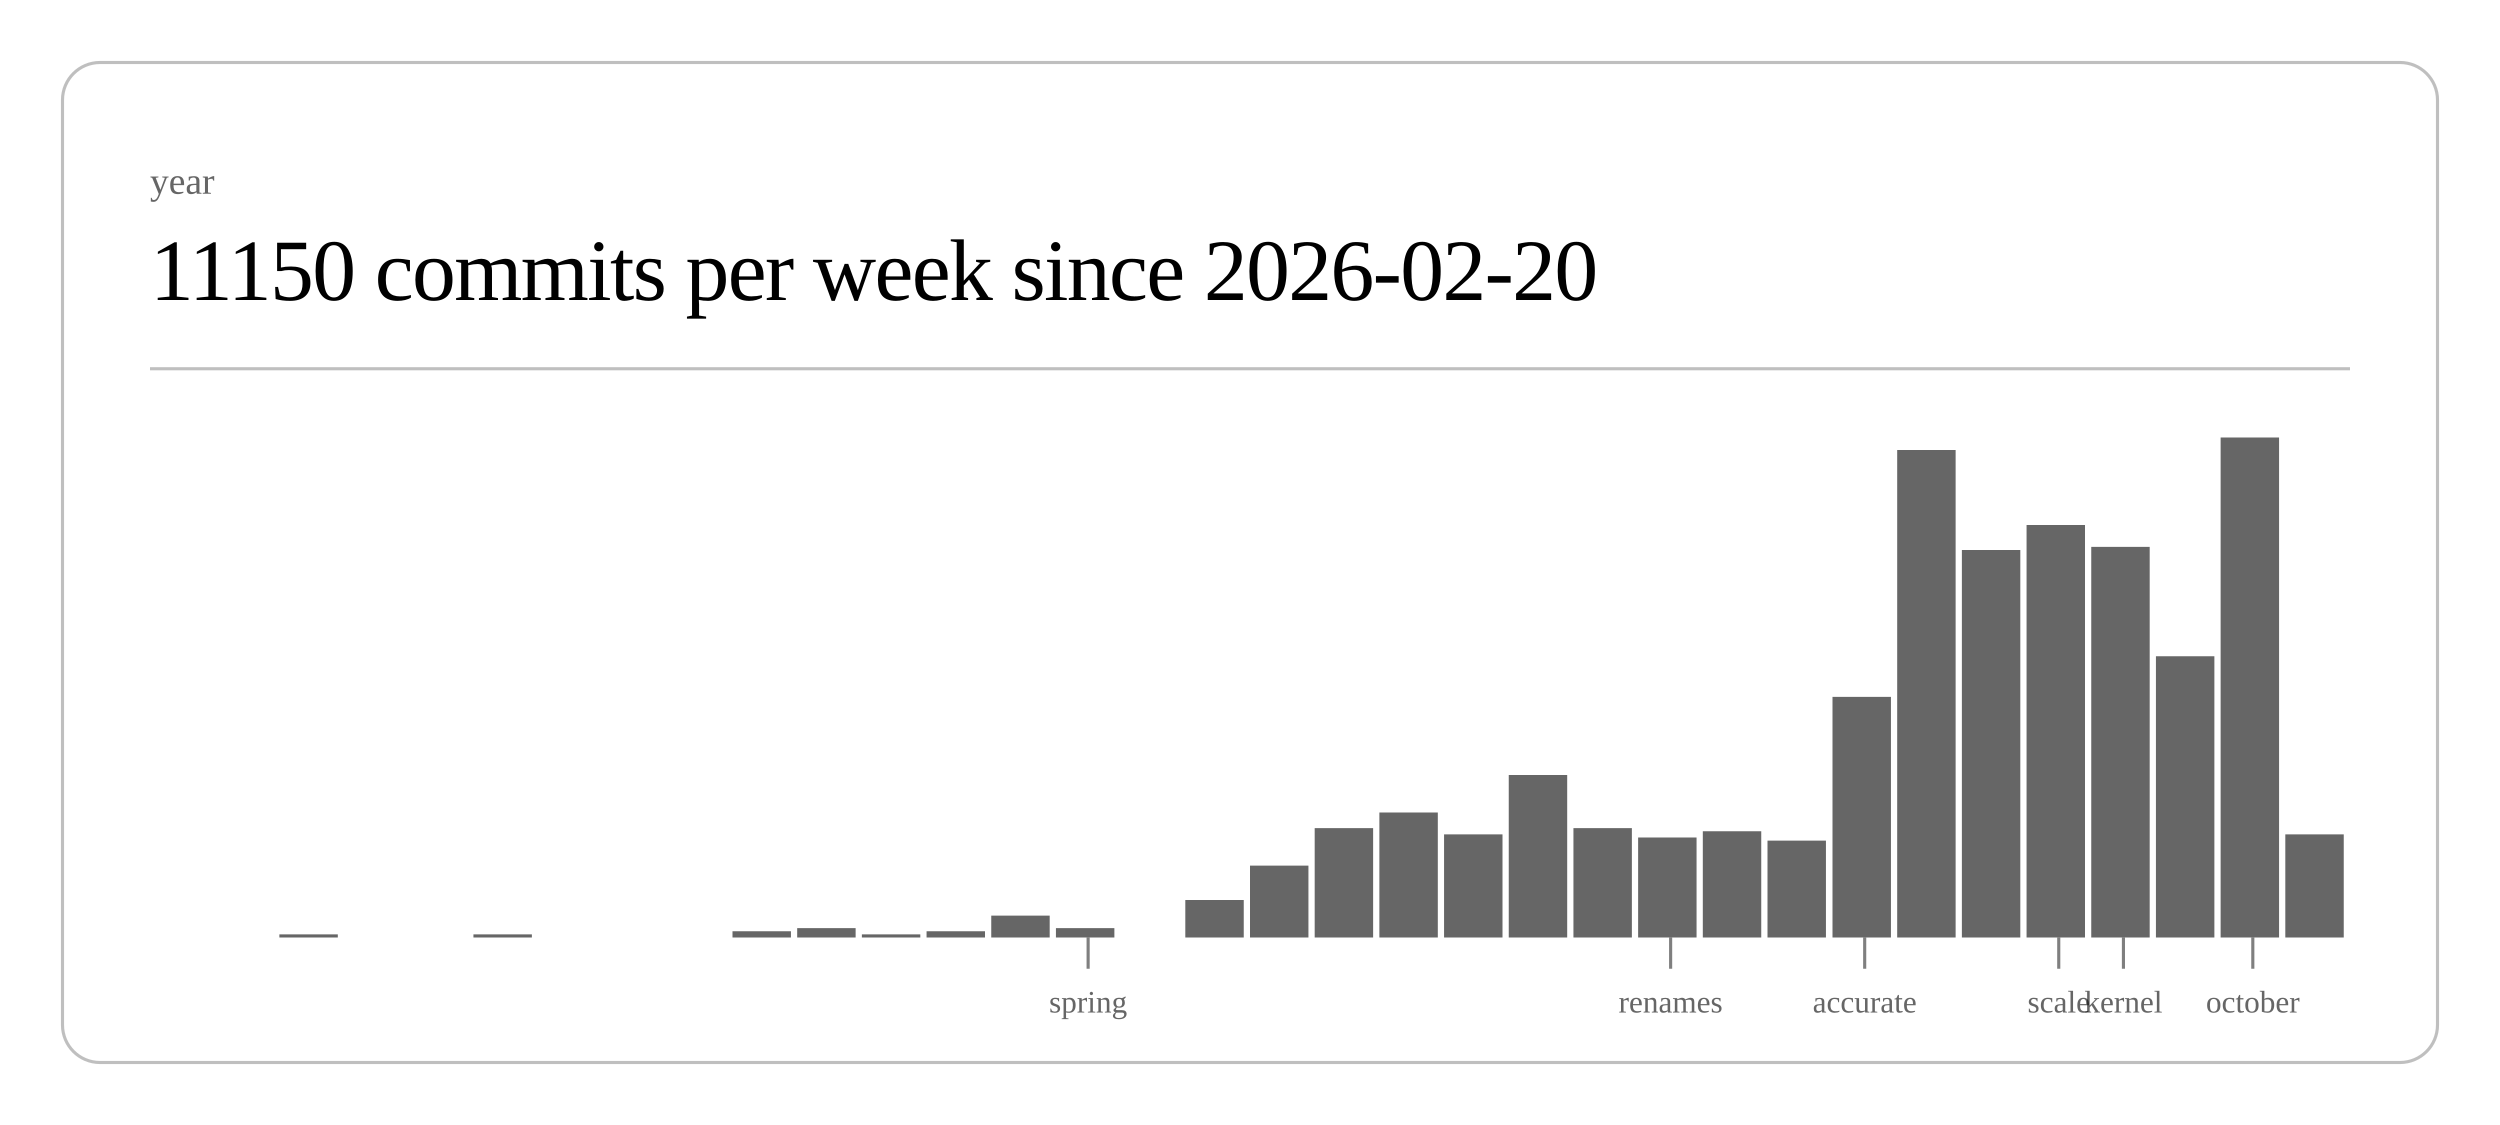
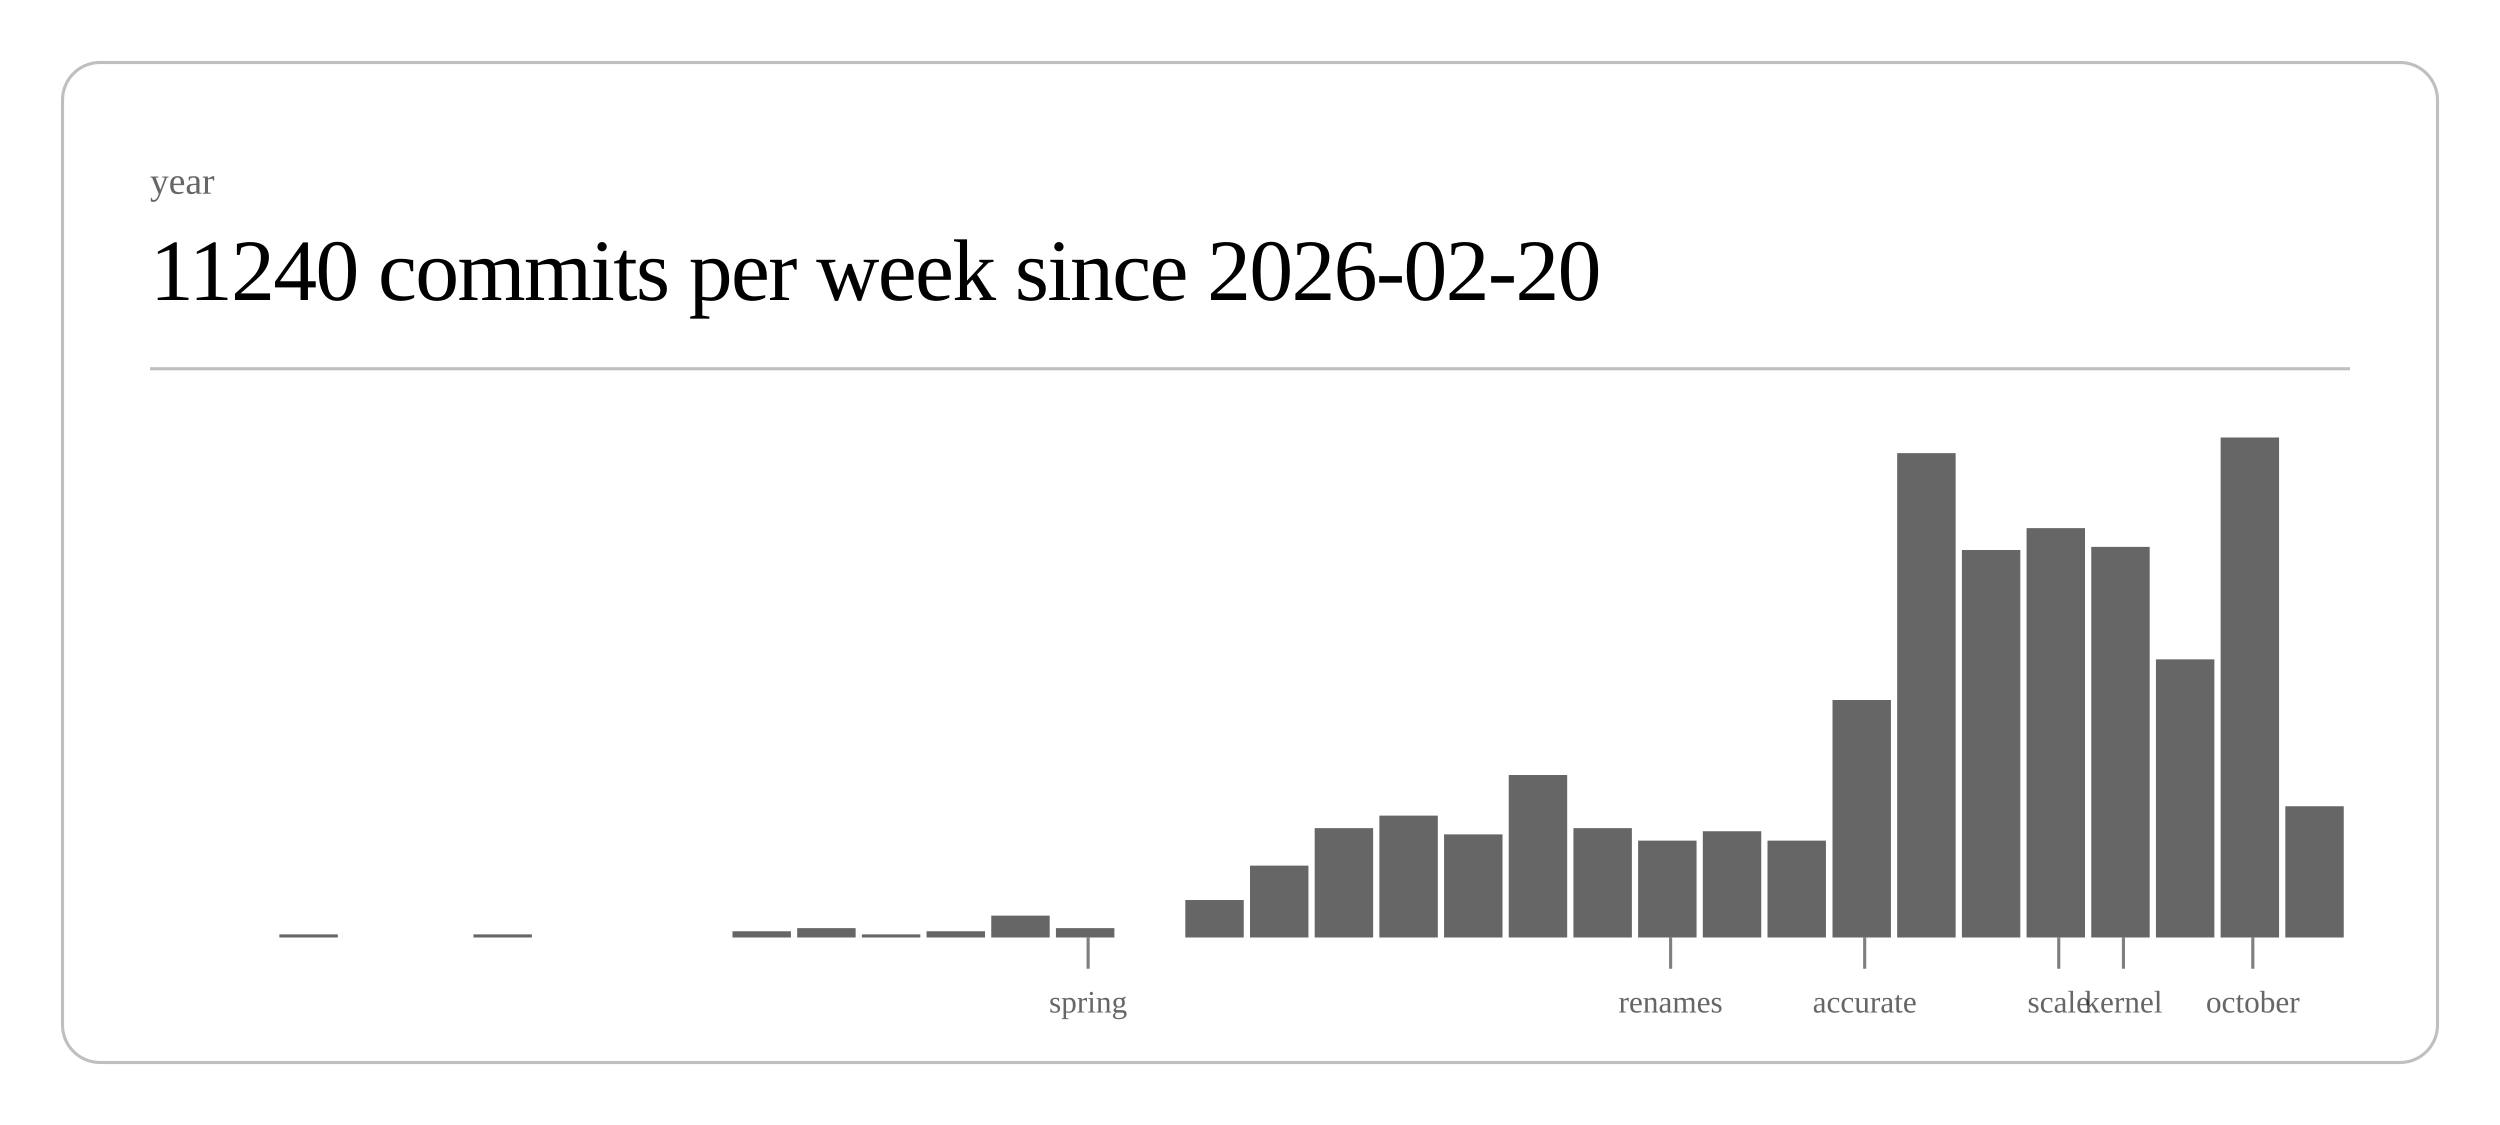
<svg xmlns="http://www.w3.org/2000/svg" class="post-header-svg" viewBox="0 0 800 360" width="800" height="360">
  <rect x="20" y="20" width="760" height="320" rx="12" ry="12" fill="none" stroke="currentColor" stroke-width="1" opacity="0.25" />
  <text fill="currentColor" x="48" y="62" font-size="12" opacity="0.6">year</text>
-   <text fill="currentColor" x="48" y="96" font-size="28" font-weight="300" letter-spacing="-0.5">11150 commits per week since 2026-02-20</text>
+   <text fill="currentColor" x="48" y="96" font-size="28" font-weight="300" letter-spacing="-0.5">11240 commits per week since 2026-02-20</text>
  <line stroke="currentColor" x1="48" y1="118" x2="752" y2="118" stroke-width="1" opacity="0.25" />
  <rect x="89.4" y="299" width="18.7" height="1" fill="currentColor" opacity="0.6" />
  <rect x="151.5" y="299" width="18.7" height="1" fill="currentColor" opacity="0.6" />
  <rect x="234.4" y="298" width="18.7" height="2" fill="currentColor" opacity="0.6" />
  <rect x="255.1" y="297" width="18.7" height="3" fill="currentColor" opacity="0.6" />
  <rect x="275.8" y="299" width="18.7" height="1" fill="currentColor" opacity="0.6" />
  <rect x="296.5" y="298" width="18.7" height="2" fill="currentColor" opacity="0.6" />
  <rect x="317.2" y="293" width="18.7" height="7" fill="currentColor" opacity="0.6" />
  <rect x="337.9" y="297" width="18.7" height="3" fill="currentColor" opacity="0.6" />
  <rect x="379.3" y="288" width="18.7" height="12" fill="currentColor" opacity="0.6" />
  <rect x="400.0" y="277" width="18.7" height="23" fill="currentColor" opacity="0.6" />
  <rect x="420.7" y="265" width="18.7" height="35" fill="currentColor" opacity="0.6" />
-   <rect x="441.4" y="260" width="18.7" height="40" fill="currentColor" opacity="0.6" />
+   <rect x="441.4" y="261" width="18.7" height="39" fill="currentColor" opacity="0.6" />
  <rect x="462.1" y="267" width="18.7" height="33" fill="currentColor" opacity="0.6" />
  <rect x="482.8" y="248" width="18.7" height="52" fill="currentColor" opacity="0.6" />
  <rect x="503.5" y="265" width="18.7" height="35" fill="currentColor" opacity="0.6" />
-   <rect x="524.2" y="268" width="18.7" height="32" fill="currentColor" opacity="0.6" />
+   <rect x="524.2" y="269" width="18.7" height="31" fill="currentColor" opacity="0.6" />
  <rect x="544.9" y="266" width="18.7" height="34" fill="currentColor" opacity="0.6" />
  <rect x="565.6" y="269" width="18.7" height="31" fill="currentColor" opacity="0.6" />
-   <rect x="586.4" y="223" width="18.7" height="77" fill="currentColor" opacity="0.6" />
-   <rect x="607.1" y="144" width="18.7" height="156" fill="currentColor" opacity="0.6" />
+   <rect x="586.4" y="224" width="18.7" height="76" fill="currentColor" opacity="0.6" />
+   <rect x="607.1" y="145" width="18.7" height="155" fill="currentColor" opacity="0.6" />
  <rect x="627.8" y="176" width="18.7" height="124" fill="currentColor" opacity="0.6" />
-   <rect x="648.5" y="168" width="18.7" height="132" fill="currentColor" opacity="0.6" />
+   <rect x="648.5" y="169" width="18.7" height="131" fill="currentColor" opacity="0.6" />
  <rect x="669.2" y="175" width="18.7" height="125" fill="currentColor" opacity="0.6" />
-   <rect x="689.9" y="210" width="18.7" height="90" fill="currentColor" opacity="0.6" />
+   <rect x="689.9" y="211" width="18.7" height="89" fill="currentColor" opacity="0.6" />
  <rect x="710.6" y="140" width="18.7" height="160" fill="currentColor" opacity="0.6" />
-   <rect x="731.3" y="267" width="18.7" height="33" fill="currentColor" opacity="0.6" />
+   <rect x="731.3" y="258" width="18.7" height="42" fill="currentColor" opacity="0.6" />
  <line stroke="currentColor" x1="348.2" y1="300" x2="348.2" y2="310" stroke-width="1" opacity="0.5" />
  <text fill="currentColor" x="348.2" y="324" font-size="10" opacity="0.6" text-anchor="middle">spring</text>
  <line stroke="currentColor" x1="534.6" y1="300" x2="534.6" y2="310" stroke-width="1" opacity="0.5" />
  <text fill="currentColor" x="534.6" y="324" font-size="10" opacity="0.6" text-anchor="middle">renames</text>
  <line stroke="currentColor" x1="596.7" y1="300" x2="596.7" y2="310" stroke-width="1" opacity="0.5" />
  <text fill="currentColor" x="596.7" y="324" font-size="10" opacity="0.6" text-anchor="middle">accurate</text>
  <line stroke="currentColor" x1="658.8" y1="300" x2="658.8" y2="310" stroke-width="1" opacity="0.5" />
  <text fill="currentColor" x="658.8" y="324" font-size="10" opacity="0.6" text-anchor="middle">scale</text>
  <line stroke="currentColor" x1="679.5" y1="300" x2="679.5" y2="310" stroke-width="1" opacity="0.5" />
  <text fill="currentColor" x="679.5" y="324" font-size="10" opacity="0.6" text-anchor="middle">kernel</text>
  <line stroke="currentColor" x1="720.9" y1="300" x2="720.9" y2="310" stroke-width="1" opacity="0.5" />
  <text fill="currentColor" x="720.9" y="324" font-size="10" opacity="0.6" text-anchor="middle">october</text>
</svg>
